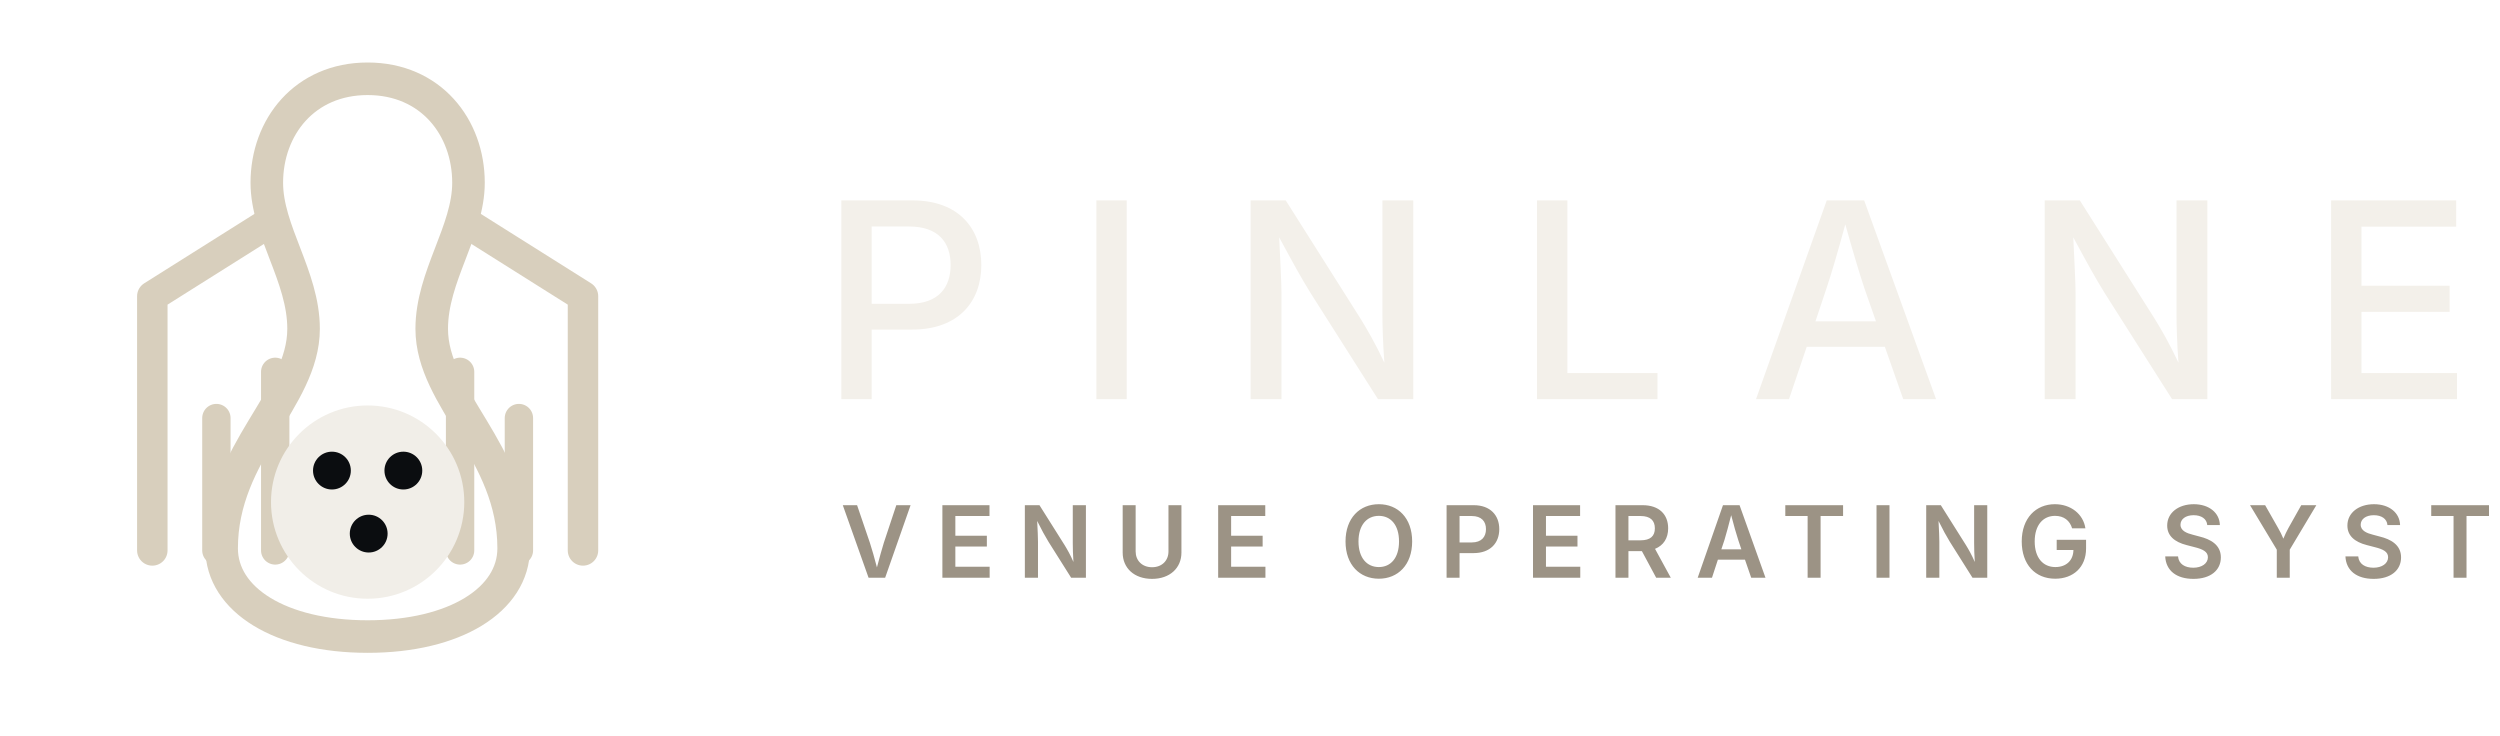
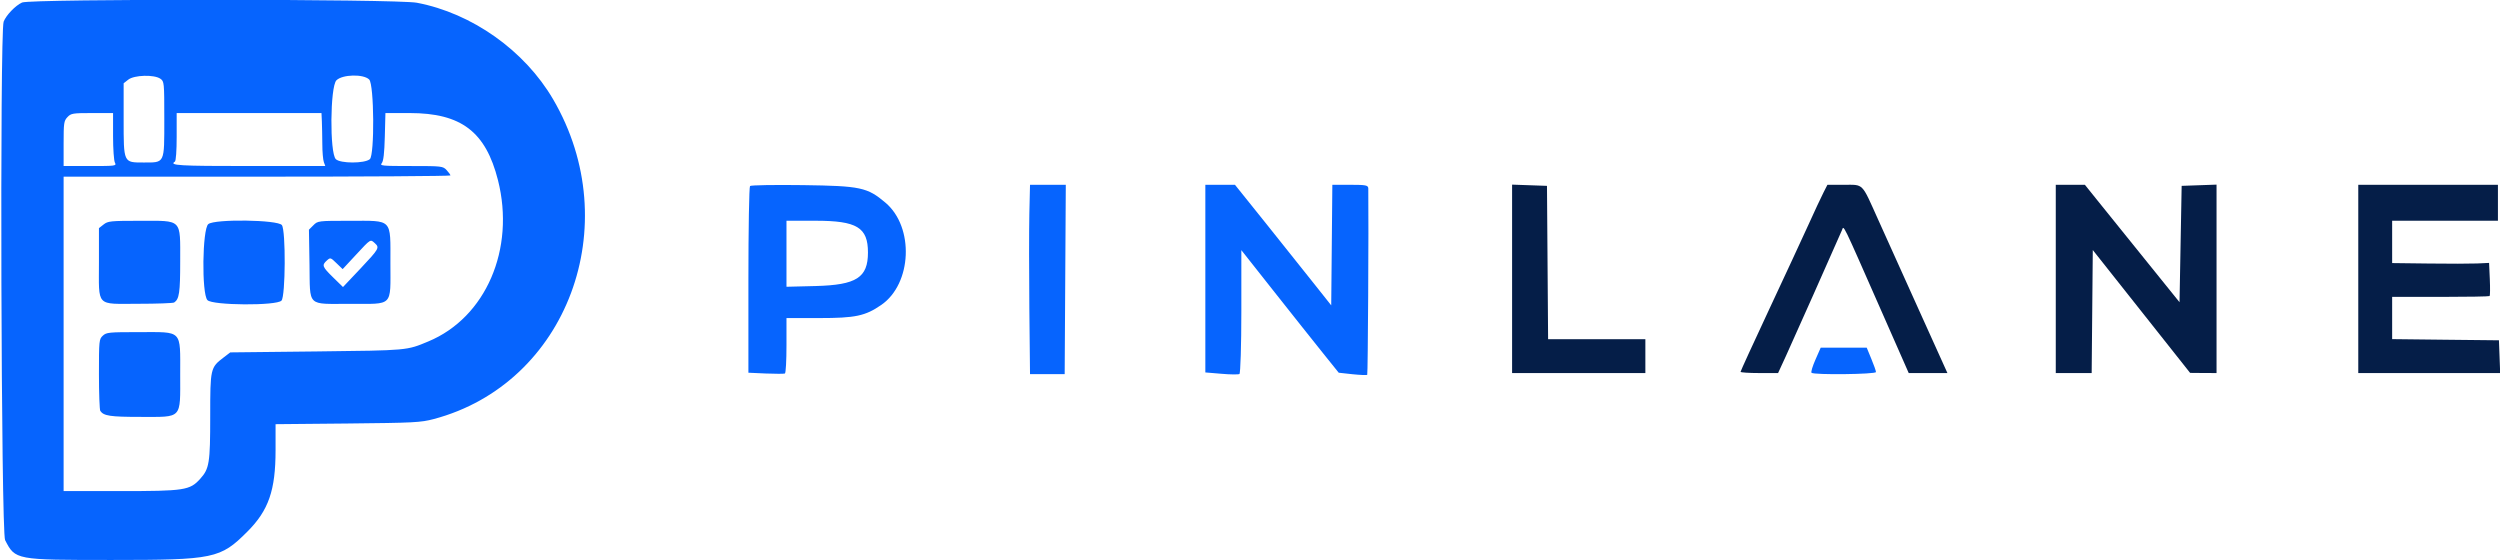
- <svg xmlns="http://www.w3.org/2000/svg" width="238" height="70" viewBox="0 0 238 70" role="img" aria-label="Pinlane">
-   <g transform="translate(0 1)">
-     <g fill="none" stroke="#D8CFBD" stroke-linecap="round" stroke-linejoin="round">
-       <path d="M35 6.5c-6 0-9.6 4.6-9.6 9.9 0 4.6 3.5 8.9 3.5 13.9 0 6.7-7.8 11.7-7.8 20.9 0 4.9 5.6 8.4 13.9 8.4s13.9-3.5 13.9-8.4c0-9.2-7.8-14.2-7.8-20.9 0-5 3.5-9.3 3.5-13.9 0-5.3-3.6-9.9-9.6-9.9Z" stroke-width="3.1" />
-       <path d="M14.5 51.4V27.2l10.8-6.8" stroke-width="2.9" />
-       <path d="M55.5 51.4V27.2l-10.8-6.8" stroke-width="2.9" />
-       <path d="M20.6 51.4V38.8" stroke-width="2.7" />
-       <path d="M26.2 51.4v-17" stroke-width="2.7" />
-       <path d="M43.8 51.4v-17" stroke-width="2.7" />
-       <path d="M49.4 51.4V38.8" stroke-width="2.7" />
-     </g>
-     <circle cx="35" cy="46.8" r="9.2" fill="#F1EEE8" />
-     <circle cx="31.6" cy="43.8" r="1.8" fill="#0B0D10" />
-     <circle cx="38.4" cy="43.8" r="1.8" fill="#0B0D10" />
-     <circle cx="35.1" cy="49.8" r="1.8" fill="#0B0D10" />
-   </g>
-   <text x="78" y="38" fill="#F3F0EA" font-family="Inter, Aptos, Segoe UI, Arial, sans-serif" font-size="26" font-weight="540" letter-spacing="7.6">PINLANE</text>
-   <text x="80" y="55" fill="#9C9385" font-family="Inter, Aptos, Segoe UI, Arial, sans-serif" font-size="9.5" font-weight="620" letter-spacing="2.1">VENUE OPERATING SYSTEM</text>
+ <svg xmlns="http://www.w3.org/2000/svg" viewBox="0 0 446.45 100" width="446.45" height="100" role="img" aria-label="Pinlane">
+   <path fill="#0664fe" fill-rule="evenodd" d="M 3.94 0.45 C 2.76 0.98, 1.09 2.72, 0.65 3.87 C -0.05 5.74, 0.2 95.06, 0.91 96.45 C 2.73 100, 2.75 100, 19.96 100 C 38.2 100, 39.36 99.76, 44.16 94.95 C 47.97 91.15, 49.21 87.56, 49.21 80.4 L 49.21 75.75 62.07 75.63 C 73.92 75.51, 75.12 75.45, 77.44 74.84 C 101.29 68.52, 111.89 40.18, 98.78 17.74 C 93.69 9.02, 84.29 2.36, 74.44 0.49 C 70.83 -0.19, 5.47 -0.23, 3.94 0.45 M 22.91 14.22 L 22.08 14.87 22.08 21.32 C 22.08 29.14, 22.03 29.02, 25.64 29.02 C 29.47 29.02, 29.34 29.29, 29.34 21.29 C 29.34 14.68, 29.32 14.54, 28.64 14.06 C 27.54 13.29, 23.97 13.39, 22.91 14.22 M 60.08 14.34 C 58.95 15.47, 58.86 27.31, 59.97 28.42 C 60.76 29.21, 65.09 29.22, 66.04 28.43 C 66.91 27.71, 66.82 15.08, 65.93 14.2 C 64.92 13.19, 61.14 13.28, 60.08 14.34 M 12.04 20.92 C 11.41 21.59, 11.36 21.98, 11.36 25.65 L 11.36 29.65 16.1 29.65 C 20.69 29.65, 20.83 29.63, 20.52 29.04 C 20.34 28.71, 20.19 26.58, 20.19 24.31 L 20.19 20.19 16.46 20.19 C 12.97 20.19, 12.68 20.24, 12.04 20.92 M 31.55 24.43 C 31.55 26.92, 31.42 28.75, 31.23 28.86 C 30.13 29.55, 31.93 29.65, 44.5 29.65 L 58.09 29.65 57.83 28.94 C 57.69 28.55, 57.56 27.1, 57.56 25.71 C 57.55 24.32, 57.51 22.51, 57.48 21.69 L 57.41 20.19 44.48 20.19 L 31.55 20.19 31.55 24.43 M 68.72 24.4 C 68.64 27.37, 68.48 28.76, 68.18 29.13 C 67.78 29.61, 68.18 29.65, 73.41 29.65 C 78.92 29.65, 79.09 29.67, 79.76 30.38 C 80.13 30.78, 80.44 31.21, 80.44 31.33 C 80.44 31.45, 64.9 31.55, 45.9 31.55 L 11.36 31.55 11.36 59.62 L 11.36 87.7 21.39 87.7 C 32.97 87.7, 33.9 87.56, 35.75 85.51 C 37.38 83.7, 37.54 82.73, 37.54 74.29 C 37.54 65.8, 37.58 65.63, 39.93 63.84 L 41.12 62.93 56.6 62.76 C 72.93 62.57, 72.59 62.6, 76.5 60.97 C 86.76 56.7, 92.04 44.47, 88.93 32.18 C 86.74 23.52, 82.37 20.19, 73.16 20.19 L 68.83 20.19 68.72 24.4 M 18.5 40.09 L 17.67 40.74 17.67 46.8 C 17.67 54.94, 17.03 54.26, 24.7 54.25 C 28.03 54.25, 30.91 54.14, 31.1 54.02 C 32.01 53.42, 32.18 52.25, 32.18 46.69 C 32.18 38.98, 32.62 39.43, 24.98 39.43 C 19.74 39.43, 19.27 39.48, 18.5 40.09 M 37.2 40.02 C 36.13 40.89, 35.99 52.44, 37.04 53.59 C 37.9 54.55, 49.41 54.63, 50.27 53.68 C 50.99 52.89, 51.05 41.18, 50.34 40.2 C 49.64 39.24, 38.35 39.08, 37.2 40.02 M 55.96 40.23 L 55.17 41.02 55.27 47.19 C 55.39 54.93, 54.7 54.26, 62.52 54.26 C 70.33 54.26, 69.72 54.88, 69.72 46.99 C 69.72 38.93, 70.2 39.43, 62.46 39.43 C 56.79 39.43, 56.75 39.44, 55.96 40.23 M 63.59 45.48 L 61.19 48.06 60.1 47.01 C 59.03 45.97, 58.99 45.96, 58.37 46.52 C 57.44 47.36, 57.54 47.63, 59.49 49.54 L 61.25 51.26 64.38 47.95 C 67.71 44.41, 67.82 44.23, 66.93 43.42 C 66.13 42.7, 66.24 42.62, 63.59 45.48 M 18.36 59.95 C 17.69 60.57, 17.67 60.82, 17.67 66.81 C 17.67 70.23, 17.78 73.18, 17.91 73.38 C 18.51 74.27, 19.68 74.45, 25.07 74.45 C 32.64 74.45, 32.18 74.94, 32.18 66.88 C 32.18 58.79, 32.68 59.31, 24.84 59.31 C 19.45 59.31, 19 59.35, 18.36 59.95" />
+   <path fill="#0664fe" fill-rule="evenodd" d="M 133.94 33.22 C 133.78 33.38, 133.65 40.94, 133.65 50.03 L 133.65 66.56 136.77 66.7 C 138.48 66.77, 140.01 66.77, 140.17 66.7 C 140.33 66.63, 140.45 64.38, 140.45 61.69 L 140.45 56.8 146.3 56.8 C 152.75 56.8, 154.51 56.43, 157.37 54.46 C 162.87 50.68, 163.29 40.56, 158.13 36.2 C 154.9 33.46, 153.67 33.2, 143.48 33.06 C 138.38 32.99, 134.09 33.06, 133.94 33.22 M 183.82 38.19 C 183.76 41.05, 183.76 48.66, 183.82 55.1 L 183.94 66.81 187.03 66.81 L 190.13 66.81 190.23 49.91 L 190.33 33 187.13 33 L 183.94 33 183.82 38.19 M 215.25 49.76 L 215.25 66.51 218.12 66.75 C 219.7 66.89, 221.15 66.9, 221.34 66.79 C 221.52 66.67, 221.68 61.69, 221.68 55.63 L 221.68 44.67 227.59 52.15 C 230.84 56.27, 234.76 61.19, 236.29 63.1 L 239.07 66.56 241.53 66.83 C 242.89 66.97, 244.07 67.02, 244.16 66.93 C 244.28 66.81, 244.43 40.54, 244.35 33.66 C 244.34 33.08, 243.93 33, 241.14 33 L 237.93 33 237.83 43.77 L 237.73 54.53 234.66 50.66 C 232.97 48.53, 229.1 43.69, 226.07 39.89 L 220.54 33 217.9 33 L 215.25 33 215.25 49.76 M 140.45 45.31 L 140.45 51.21 145.65 51.08 C 152.95 50.89, 155 49.58, 155 45.09 C 155 40.61, 153.03 39.42, 145.65 39.42 L 140.45 39.42 140.45 45.31 M 324.21 64.21 C 323.69 65.38, 323.37 66.44, 323.5 66.57 C 323.9 66.98, 335.01 66.85, 335.01 66.44 C 335.01 66.24, 334.64 65.17, 334.18 64.08 L 333.36 62.09 329.25 62.09 L 325.14 62.09 324.21 64.21" />
+   <path fill="#051e48" fill-rule="evenodd" d="M 270.03 49.8 L 270.03 66.62 281.93 66.62 L 293.83 66.62 293.83 63.6 L 293.83 60.58 285.15 60.58 L 276.46 60.58 276.36 46.88 L 276.26 33.19 273.15 33.08 L 270.03 32.97 270.03 49.8 M 325.62 34.42 C 325.22 35.2, 324.01 37.79, 322.93 40.18 C 321.84 42.57, 318.68 49.39, 315.89 55.35 C 313.11 61.3, 310.83 66.27, 310.83 66.4 C 310.83 66.52, 312.34 66.62, 314.18 66.62 L 317.53 66.62 318.96 63.51 C 320.1 61.02, 327.49 44.44, 328.93 41.12 C 329.31 40.26, 328.74 39.11, 336.16 55.95 L 340.86 66.62 344.32 66.62 L 347.77 66.62 342.69 55.38 C 339.9 49.2, 336.58 41.85, 335.32 39.04 C 332.41 32.57, 332.84 33, 329.3 33 L 326.34 33 325.62 34.42 M 367.12 49.81 L 367.12 66.62 370.33 66.62 L 373.53 66.62 373.63 55.64 L 373.73 44.65 382.42 55.62 L 391.11 66.59 393.47 66.61 L 395.83 66.62 395.83 49.8 L 395.83 32.97 392.71 33.08 L 389.6 33.19 389.41 43.58 L 389.22 53.97 382.97 46.22 C 379.53 41.96, 375.73 37.25, 374.52 35.74 L 372.32 33 369.72 33 L 367.12 33 367.12 49.81 M 421.14 49.81 L 421.14 66.62 433.81 66.62 L 446.48 66.62 446.37 63.69 L 446.26 60.77 436.73 60.67 L 427.19 60.56 427.19 56.79 L 427.19 53.02 435.81 53.02 C 440.56 53.02, 444.51 52.95, 444.6 52.87 C 444.68 52.78, 444.7 51.42, 444.63 49.83 L 444.5 46.95 442.36 47.05 C 441.18 47.1, 437.29 47.11, 433.7 47.06 L 427.19 46.98 427.19 43.2 L 427.19 39.42 436.63 39.42 L 446.08 39.42 446.08 36.21 L 446.08 33 433.61 33 L 421.14 33 421.14 49.81" />
</svg>
